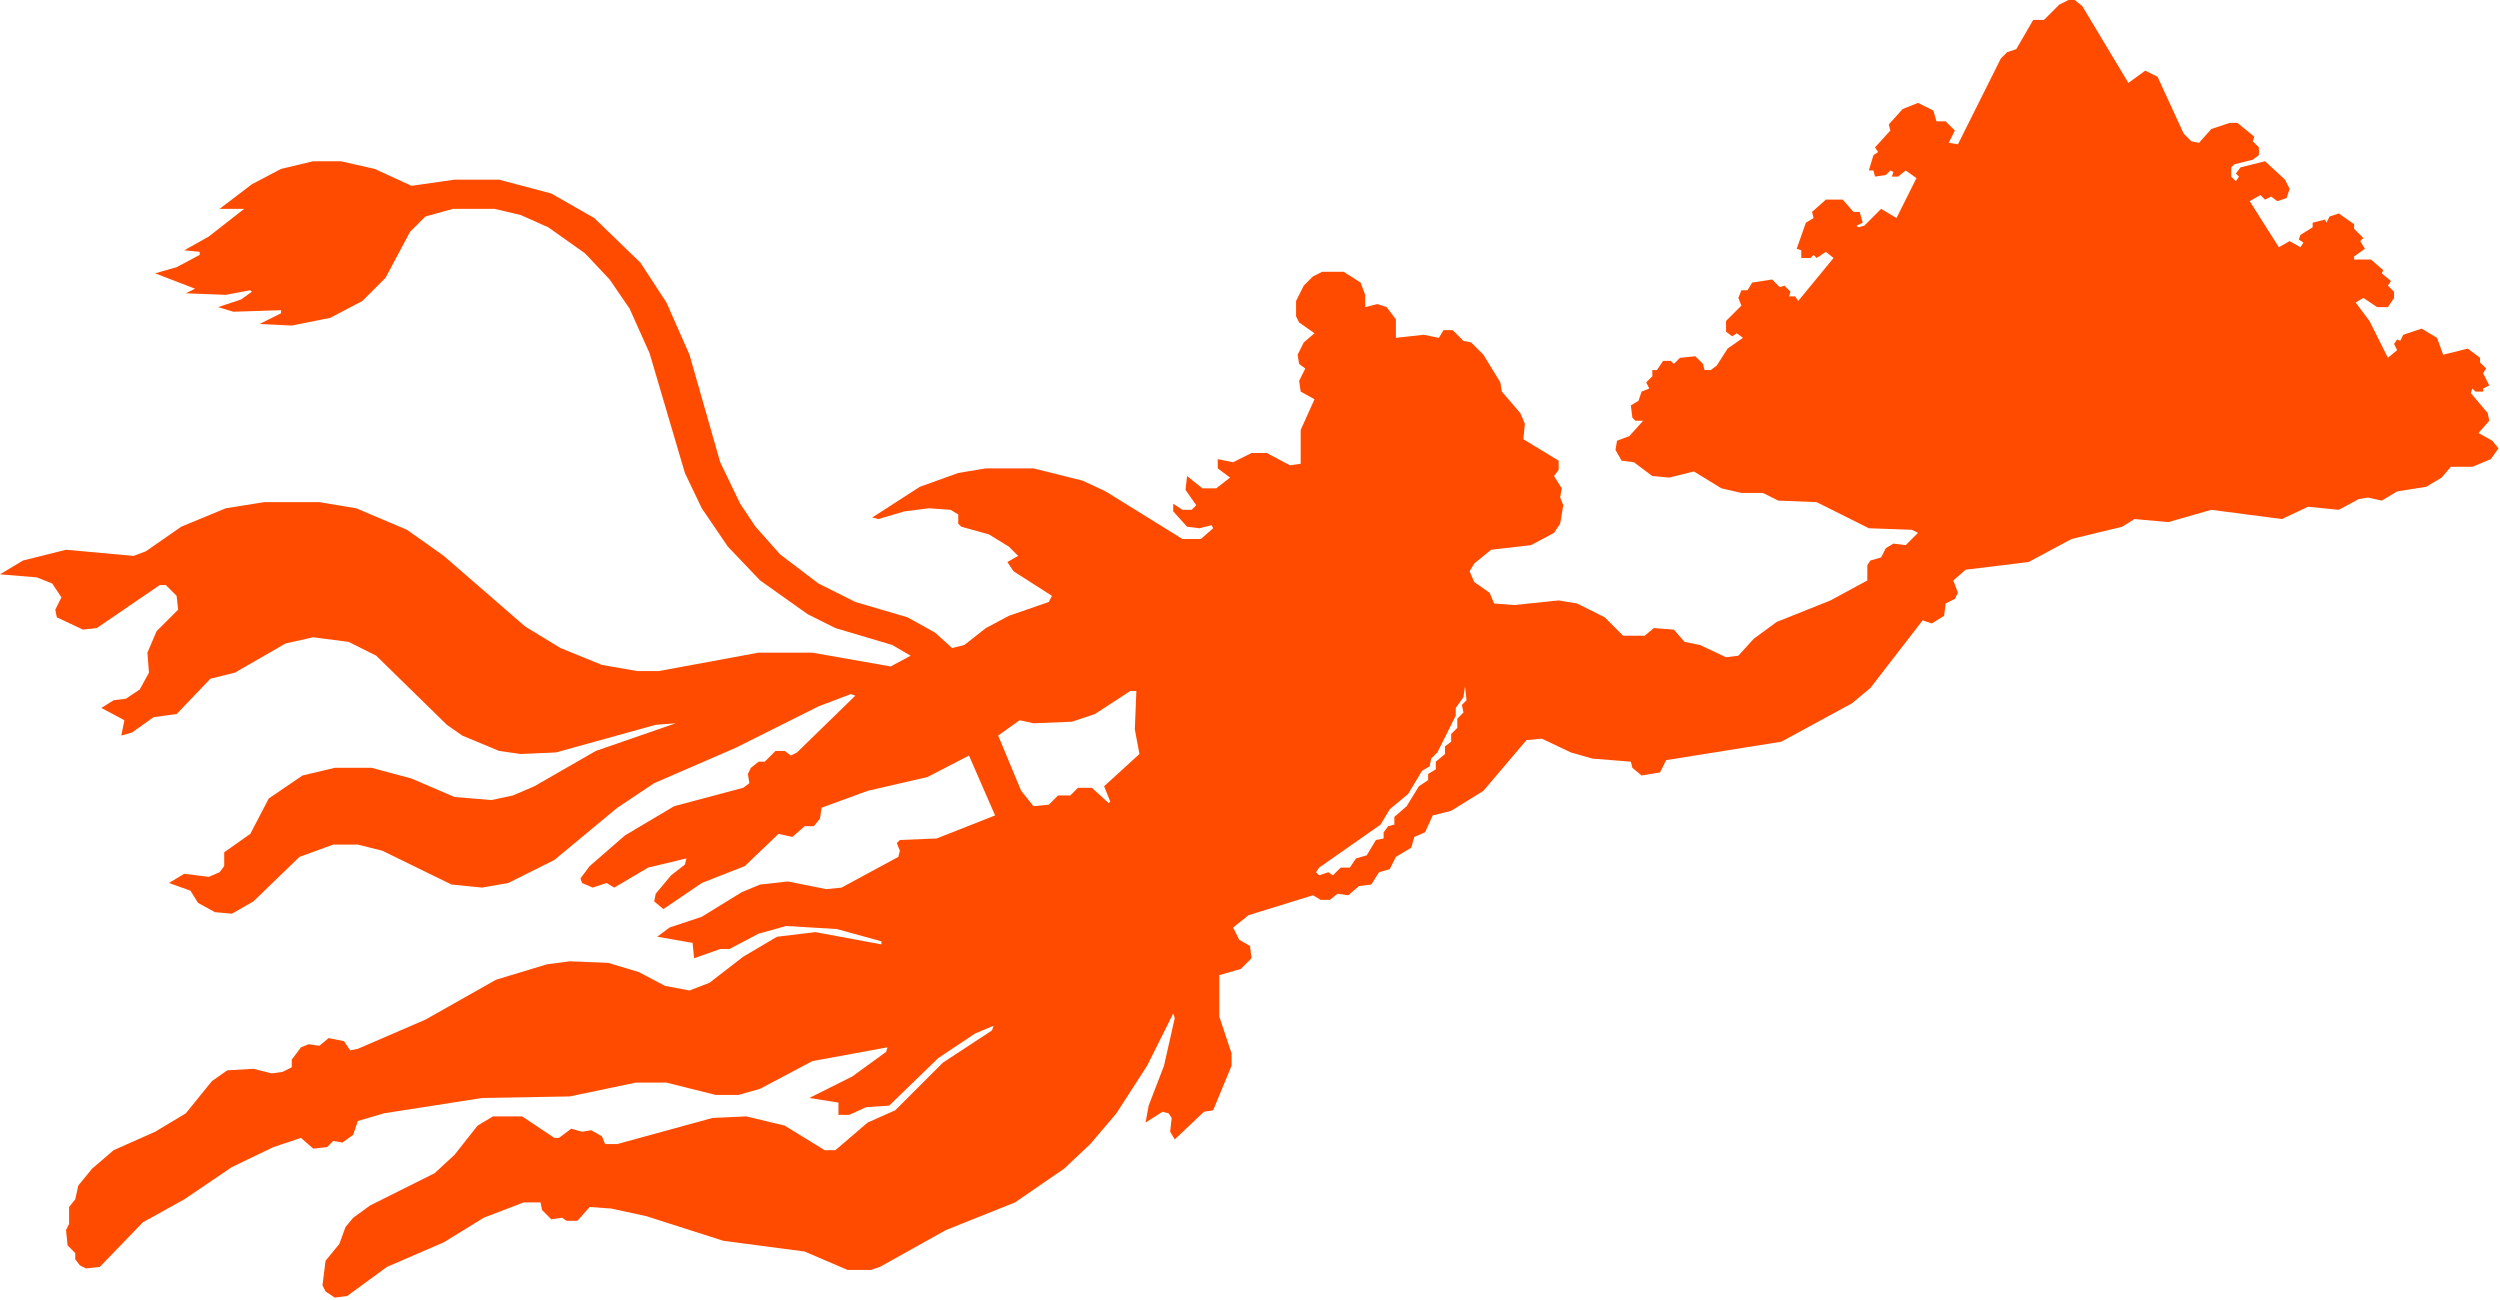
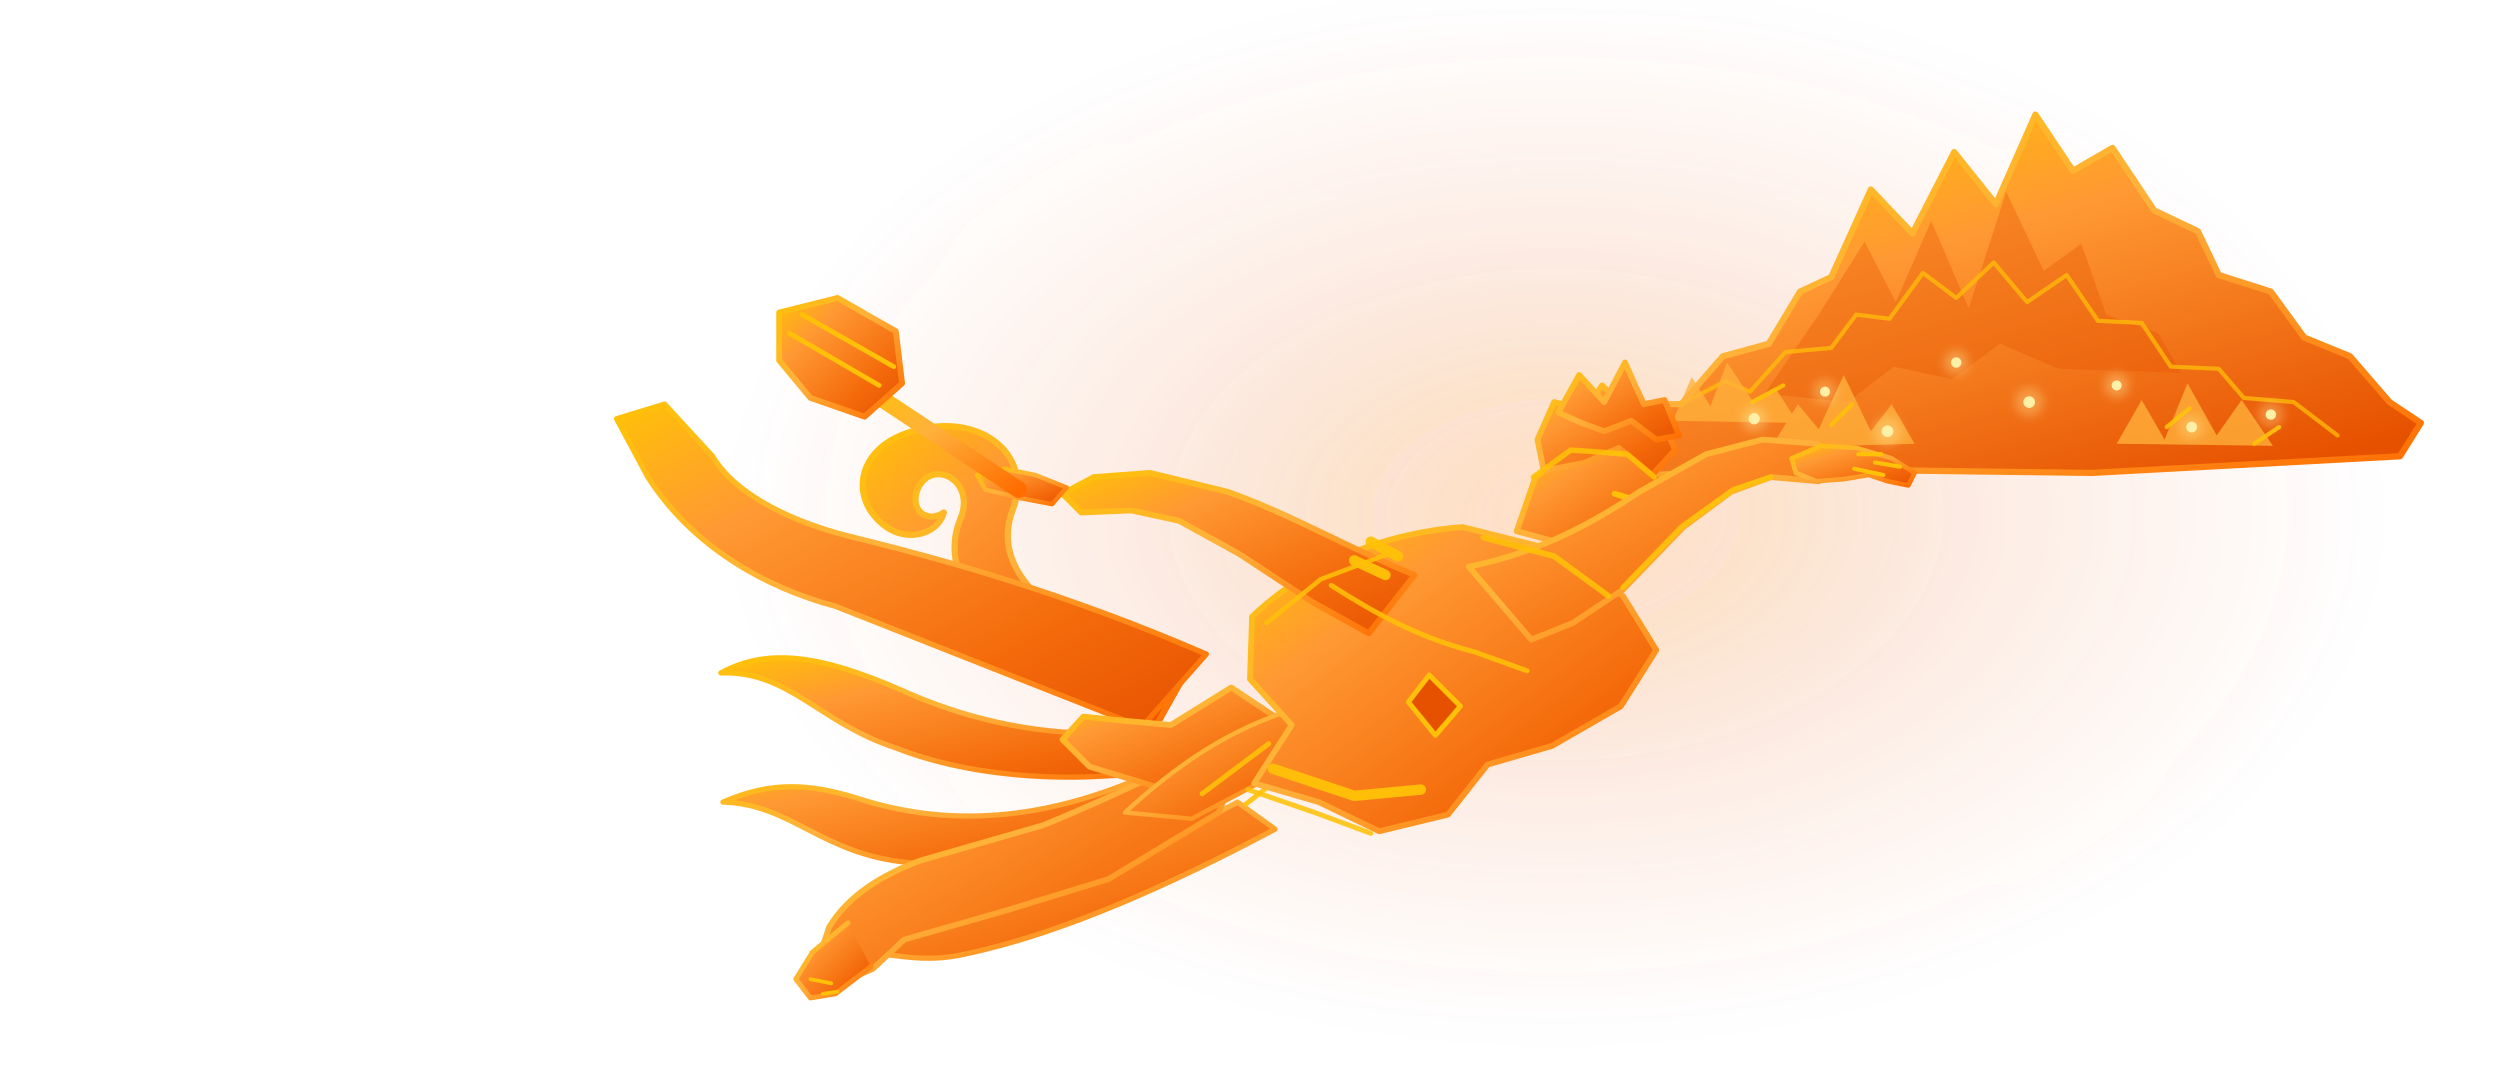
- <svg xmlns="http://www.w3.org/2000/svg" viewBox="0 0 1628 846" role="img" aria-label="Flying Hanuman carrying the Sanjeevani mountain, orange silhouette">
-   <path d="M 1619 240 L 1615 236 L 1615 233 L 1607 227 L 1591 231 L 1587 220 L 1577 214 L 1565 218 L 1563 222 L 1561 221 L 1559 224 L 1561 228 L 1555 233 L 1543 209 L 1534 197 L 1539 194 L 1548 200 L 1555 200 L 1559 194 L 1559 190 L 1555 186 L 1557 183 L 1551 178 L 1552 176 L 1544 169 L 1533 169 L 1533 167 L 1540 162 L 1537 157 L 1539 155 L 1533 149 L 1533 146 L 1523 139 L 1517 141 L 1515 145 L 1514 143 L 1506 145 L 1506 148 L 1498 153 L 1497 156 L 1500 158 L 1498 161 L 1491 157 L 1484 161 L 1465 131 L 1472 127 L 1475 130 L 1479 128 L 1483 131 L 1489 129 L 1491 123 L 1488 117 L 1475 105 L 1459 109 L 1456 113 L 1458 115 L 1456 118 L 1453 115 L 1453 109 L 1455 107 L 1467 104 L 1471 101 L 1471 96 L 1467 92 L 1468 89 L 1457 80 L 1452 80 L 1440 84 L 1432 93 L 1427 92 L 1422 87 L 1405 50 L 1397 46 L 1386 54 L 1356 4 L 1351 0 L 1347 0 L 1341 3 L 1331 13 L 1324 13 L 1313 32 L 1307 34 L 1303 38 L 1275 94 L 1269 93 L 1273 85 L 1267 79 L 1261 79 L 1259 72 L 1249 67 L 1239 71 L 1230 81 L 1231 85 L 1221 96 L 1223 99 L 1220 101 L 1217 111 L 1220 111 L 1221 115 L 1228 114 L 1231 111 L 1233 112 L 1232 115 L 1236 115 L 1241 111 L 1248 116 L 1235 142 L 1225 136 L 1214 147 L 1210 148 L 1209 147 L 1213 145 L 1211 138 L 1207 138 L 1200 130 L 1189 130 L 1180 138 L 1181 142 L 1176 145 L 1170 162 L 1173 163 L 1173 168 L 1179 168 L 1181 166 L 1183 168 L 1189 164 L 1194 168 L 1171 196 L 1169 193 L 1165 193 L 1166 190 L 1162 186 L 1159 187 L 1154 182 L 1141 184 L 1138 189 L 1134 189 L 1132 194 L 1134 199 L 1124 209 L 1124 216 L 1128 219 L 1131 217 L 1135 220 L 1125 227 L 1118 238 L 1114 241 L 1110 241 L 1109 237 L 1104 232 L 1094 233 L 1090 237 L 1088 235 L 1083 235 L 1079 241 L 1076 241 L 1076 245 L 1072 249 L 1074 253 L 1069 255 L 1067 261 L 1062 264 L 1063 272 L 1065 274 L 1070 274 L 1061 284 L 1053 287 L 1052 293 L 1056 300 L 1064 301 L 1076 310 L 1087 311 L 1103 307 L 1121 318 L 1134 321 L 1148 321 L 1158 326 L 1183 327 L 1217 344 L 1245 345 L 1249 347 L 1241 355 L 1233 354 L 1228 357 L 1225 363 L 1218 365 L 1216 368 L 1216 378 L 1192 391 L 1157 405 L 1142 416 L 1132 427 L 1124 428 L 1107 420 L 1097 418 L 1090 410 L 1077 409 L 1071 414 L 1057 414 L 1045 402 L 1027 393 L 1015 391 L 986 394 L 973 393 L 970 386 L 960 379 L 957 372 L 960 367 L 971 358 L 997 355 L 1012 347 L 1016 341 L 1018 329 L 1016 324 L 1017 318 L 1012 310 L 1015 306 L 1015 300 L 992 286 L 993 276 L 990 269 L 978 255 L 977 249 L 966 231 L 958 223 L 953 222 L 946 215 L 940 215 L 937 220 L 927 218 L 909 220 L 909 208 L 903 200 L 897 198 L 889 200 L 889 192 L 886 184 L 875 177 L 861 177 L 855 180 L 849 186 L 844 196 L 844 206 L 846 210 L 856 217 L 849 223 L 845 231 L 846 237 L 850 240 L 846 248 L 847 255 L 856 260 L 847 280 L 847 302 L 840 303 L 825 295 L 815 295 L 803 301 L 793 299 L 793 305 L 801 311 L 792 318 L 783 318 L 773 310 L 772 319 L 779 329 L 776 332 L 770 332 L 764 328 L 764 333 L 773 343 L 781 344 L 789 342 L 790 344 L 782 351 L 770 351 L 720 320 L 705 313 L 673 305 L 642 305 L 624 308 L 599 317 L 568 337 L 572 338 L 589 333 L 605 331 L 619 332 L 624 335 L 624 341 L 626 343 L 644 348 L 657 356 L 663 362 L 656 366 L 660 372 L 685 388 L 683 392 L 657 401 L 642 409 L 628 420 L 620 422 L 609 412 L 591 402 L 557 392 L 533 380 L 508 361 L 492 343 L 482 328 L 469 301 L 449 231 L 434 197 L 417 171 L 387 142 L 359 126 L 325 117 L 296 117 L 268 121 L 244 110 L 222 105 L 204 105 L 183 110 L 164 120 L 143 136 L 159 136 L 136 154 L 120 163 L 130 164 L 130 166 L 115 174 L 101 178 L 127 188 L 121 191 L 147 192 L 163 189 L 164 190 L 157 195 L 142 200 L 152 203 L 183 202 L 183 204 L 169 211 L 190 212 L 215 207 L 236 196 L 251 181 L 267 151 L 277 141 L 295 136 L 322 136 L 339 140 L 357 148 L 381 165 L 397 182 L 410 201 L 423 230 L 446 308 L 457 331 L 474 356 L 495 378 L 526 400 L 544 409 L 581 420 L 593 427 L 580 434 L 529 425 L 494 425 L 429 437 L 415 437 L 392 433 L 365 422 L 342 408 L 289 362 L 265 345 L 232 331 L 208 327 L 172 327 L 147 331 L 118 343 L 95 359 L 87 362 L 43 358 L 15 365 L 0 374 L 24 376 L 34 380 L 40 389 L 36 397 L 37 402 L 54 410 L 63 409 L 104 381 L 108 381 L 115 388 L 116 397 L 102 411 L 96 425 L 97 438 L 91 449 L 82 455 L 74 456 L 66 461 L 81 469 L 79 479 L 86 477 L 100 467 L 115 465 L 137 442 L 153 438 L 186 419 L 204 415 L 227 418 L 245 427 L 291 472 L 301 479 L 325 489 L 339 491 L 362 490 L 427 472 L 440 471 L 388 489 L 348 512 L 334 518 L 320 521 L 296 519 L 268 507 L 242 500 L 218 500 L 197 505 L 175 520 L 163 543 L 146 555 L 146 564 L 143 568 L 136 571 L 120 569 L 110 575 L 124 580 L 129 588 L 140 594 L 151 595 L 165 587 L 195 558 L 217 550 L 233 550 L 249 554 L 294 576 L 314 578 L 331 575 L 361 560 L 402 526 L 426 510 L 479 487 L 533 460 L 554 452 L 557 453 L 519 490 L 515 492 L 511 489 L 505 489 L 498 496 L 494 496 L 489 500 L 487 504 L 488 510 L 484 513 L 439 525 L 407 544 L 384 564 L 378 572 L 379 575 L 386 578 L 395 575 L 400 578 L 422 565 L 447 559 L 446 563 L 437 570 L 427 582 L 426 587 L 432 592 L 457 575 L 485 564 L 507 543 L 516 545 L 524 538 L 530 538 L 534 533 L 535 526 L 565 515 L 604 506 L 631 492 L 648 531 L 610 546 L 586 547 L 584 549 L 586 554 L 585 558 L 548 578 L 538 579 L 513 574 L 495 576 L 483 581 L 457 597 L 436 604 L 428 610 L 451 614 L 452 624 L 469 618 L 475 618 L 494 608 L 512 603 L 545 605 L 574 613 L 574 615 L 531 607 L 506 610 L 484 623 L 462 640 L 449 645 L 433 642 L 416 633 L 396 627 L 371 626 L 356 628 L 323 638 L 277 664 L 233 683 L 228 684 L 224 678 L 214 676 L 208 681 L 201 680 L 196 682 L 190 690 L 190 695 L 184 698 L 177 699 L 165 696 L 148 697 L 138 704 L 121 725 L 101 737 L 74 749 L 60 761 L 51 772 L 49 781 L 45 786 L 45 797 L 43 801 L 44 811 L 49 816 L 49 820 L 52 824 L 56 826 L 65 825 L 93 796 L 120 781 L 151 760 L 178 747 L 196 741 L 204 748 L 213 747 L 217 743 L 223 744 L 230 739 L 233 730 L 250 725 L 314 715 L 371 714 L 414 705 L 434 705 L 466 713 L 481 713 L 495 709 L 529 691 L 578 682 L 577 685 L 555 701 L 527 715 L 546 718 L 546 726 L 553 726 L 564 721 L 579 720 L 611 689 L 635 673 L 647 668 L 646 671 L 614 692 L 583 723 L 565 731 L 544 749 L 537 749 L 511 733 L 486 727 L 464 728 L 402 745 L 394 745 L 392 740 L 385 736 L 379 737 L 372 735 L 364 741 L 361 741 L 340 727 L 321 727 L 311 733 L 296 752 L 283 764 L 241 785 L 230 793 L 225 799 L 221 810 L 212 821 L 210 837 L 212 841 L 218 845 L 226 844 L 252 825 L 289 809 L 315 793 L 341 783 L 352 783 L 353 788 L 359 794 L 366 793 L 369 795 L 376 795 L 384 786 L 398 787 L 421 792 L 471 808 L 524 815 L 552 827 L 567 827 L 573 825 L 616 801 L 661 783 L 693 761 L 710 745 L 727 725 L 747 694 L 764 660 L 765 663 L 758 694 L 748 720 L 746 731 L 757 724 L 761 725 L 763 728 L 762 737 L 765 742 L 784 724 L 790 723 L 802 694 L 802 686 L 794 662 L 794 635 L 808 631 L 815 624 L 814 616 L 807 612 L 803 604 L 813 596 L 855 583 L 860 586 L 866 586 L 871 582 L 878 583 L 885 577 L 893 576 L 898 568 L 905 566 L 909 558 L 919 552 L 921 545 L 928 542 L 933 531 L 945 528 L 966 515 L 994 482 L 1004 481 L 1023 490 L 1037 494 L 1062 496 L 1063 500 L 1069 505 L 1081 503 L 1085 495 L 1160 483 L 1206 458 L 1218 448 L 1252 404 L 1258 406 L 1266 401 L 1267 393 L 1273 390 L 1275 386 L 1272 378 L 1280 371 L 1321 366 L 1349 351 L 1382 343 L 1390 338 L 1412 340 L 1440 332 L 1486 338 L 1503 330 L 1523 332 L 1536 325 L 1542 324 L 1551 326 L 1561 320 L 1580 317 L 1590 311 L 1596 304 L 1610 304 L 1622 299 L 1627 292 L 1623 287 L 1614 282 L 1621 274 L 1620 269 L 1609 256 L 1610 253 L 1612 255 L 1617 255 L 1617 253 L 1621 251 L 1617 243 Z M 740 450 L 739 475 L 742 491 L 719 512 L 723 522 L 722 523 L 711 513 L 702 513 L 697 518 L 689 518 L 683 524 L 673 525 L 665 515 L 650 479 L 664 469 L 673 471 L 698 470 L 713 465 L 736 450 Z M 954 447 L 955 456 L 952 459 L 953 464 L 949 468 L 949 474 L 945 478 L 945 483 L 941 486 L 941 491 L 935 496 L 935 501 L 930 504 L 930 508 L 924 512 L 916 525 L 908 532 L 908 537 L 904 538 L 901 542 L 901 546 L 896 547 L 890 557 L 883 559 L 879 565 L 873 565 L 868 570 L 865 568 L 859 570 L 857 568 L 859 565 L 899 537 L 905 527 L 917 517 L 926 502 L 931 499 L 932 494 L 936 490 L 948 466 L 948 461 L 953 454 Z" fill="#ff4b00" fill-rule="evenodd" />
+ <svg xmlns="http://www.w3.org/2000/svg" viewBox="0 0 1200 520" role="img" aria-label="Flying Hanuman carrying the Sanjeevani mountain">
+   <defs>
+     <linearGradient id="saffron" x1="0" y1="0" x2="1" y2="1">
+       <stop offset="0" stop-color="#FFC107" />
+       <stop offset=".28" stop-color="#FF9933" />
+       <stop offset=".72" stop-color="#F46A0B" />
+       <stop offset="1" stop-color="#E65100" />
+     </linearGradient>
+     <linearGradient id="rim" x1="0" y1="0" x2="1" y2="1">
+       <stop stop-color="#FFC107" />
+       <stop offset=".45" stop-color="#FFB13B" />
+       <stop offset="1" stop-color="#FF6D00" />
+     </linearGradient>
+     <linearGradient id="mountain" x1=".15" y1="0" x2=".8" y2="1">
+       <stop stop-color="#FFC107" />
+       <stop offset=".37" stop-color="#FF9933" />
+       <stop offset="1" stop-color="#E65100" />
+     </linearGradient>
+     <radialGradient id="aura">
+       <stop stop-color="#FF9933" stop-opacity=".3" />
+       <stop offset=".46" stop-color="#E65100" stop-opacity=".12" />
+       <stop offset="1" stop-color="#E65100" stop-opacity="0" />
+     </radialGradient>
+     <filter id="soft-glow" x="-40%" y="-40%" width="180%" height="180%">
+       <feGaussianBlur stdDeviation="16" />
+     </filter>
+     <filter id="herb-glow" x="-200%" y="-200%" width="400%" height="400%">
+       <feGaussianBlur stdDeviation="2.3" />
+     </filter>
+     <style>
+       .herb-light{transform-box:fill-box;transform-origin:center;animation:herb-twinkle 1.65s ease-in-out infinite alternate}
+       .herb-light:nth-of-type(2n){animation-delay:-.7s}
+       .herb-light:nth-of-type(3n){animation-delay:-1.1s}
+       @keyframes herb-twinkle{from{opacity:.38;transform:scale(.72)}to{opacity:1;transform:scale(1.35)}}
+       @media(prefers-reduced-motion:reduce){.herb-light{animation:none;opacity:.85}}
+     </style>
+   </defs>
+   <ellipse cx="747" cy="247" rx="390" ry="245" fill="url(#aura)" filter="url(#soft-glow)" />
+   <g id="sanjeevani-mountain">
+     <path d="M767 219 793 194 807 194 827 171 849 165 864 140 879 133 898 91 918 112 938 73 958 98 977 55 995 82 1014 71 1034 101 1055 111 1065 132 1090 140 1106 162 1128 171 1147 193 1162 203 1152 219 1004 227 848 225 777 229Z" fill="url(#mountain)" stroke="url(#rim)" stroke-width="3" stroke-linejoin="round" />
+     <path d="m873 151 22-35 15 29 17-39 18 42 18-56 18 38 18-13 12 34 25 9 11 19-59-2-28-12-23 17-28-6-22 17-40-4Z" fill="#E65100" opacity=".34" />
+     <path d="M807 194 828 183 840 188 857 169 879 167 891 151 907 153 923 131 939 143 957 126 973 145 992 132 1007 154 1028 155 1042 176 1065 177 1077 191 1101 193 1122 209" fill="none" stroke="#FFC107" stroke-opacity=".72" stroke-width="2" stroke-linecap="round" stroke-linejoin="round" />
+     <path d="M803 202 812 181 821 195 829 174 841 192 852 186 863 203ZM850 215 863 194 873 206 885 180 898 207 908 194 919 213ZM1016 213 1028 192 1039 211 1050 184 1064 209 1076 192 1091 214Z" fill="#FFB13B" opacity=".78" />
+     <path d="M841 193 856 185M879 204 889 194M1040 205 1051 196M1082 213 1094 205" stroke="#FFC107" stroke-width="2" stroke-linecap="round" opacity=".9" />
+     <g fill="#FFF0A6">
+       <circle class="herb-light" cx="842" cy="201" r="2.7" />
+       <circle cx="842" cy="201" r="6" opacity=".35" filter="url(#herb-glow)" />
+       <circle class="herb-light" cx="876" cy="188" r="2.4" />
+       <circle cx="876" cy="188" r="6" opacity=".3" filter="url(#herb-glow)" />
+       <circle class="herb-light" cx="906" cy="207" r="2.8" />
+       <circle cx="906" cy="207" r="7" opacity=".32" filter="url(#herb-glow)" />
+       <circle class="herb-light" cx="939" cy="174" r="2.5" />
+       <circle cx="939" cy="174" r="6" opacity=".34" filter="url(#herb-glow)" />
+       <circle class="herb-light" cx="974" cy="193" r="2.8" />
+       <circle cx="974" cy="193" r="7" opacity=".32" filter="url(#herb-glow)" />
+       <circle class="herb-light" cx="1016" cy="185" r="2.4" />
+       <circle cx="1016" cy="185" r="6" opacity=".34" filter="url(#herb-glow)" />
+       <circle class="herb-light" cx="1052" cy="205" r="2.6" />
+       <circle cx="1052" cy="205" r="6" opacity=".3" filter="url(#herb-glow)" />
+       <circle class="herb-light" cx="1090" cy="199" r="2.5" />
+       <circle cx="1090" cy="199" r="6" opacity=".32" filter="url(#herb-glow)" />
+     </g>
+   </g>
+   <g id="tail-and-fabric" fill="url(#saffron)" stroke="url(#rim)" stroke-linejoin="round">
+     <path d="M572 318C518 308 473 280 486 245 497 217 468 196 435 208 412 216 408 238 423 251 434 261 450 257 453 246 446 251 437 246 440 236 446 219 469 230 461 249 449 278 477 307 520 332L554 350Z" stroke-width="3" />
+     <path d="M579 314C512 285 455 269 406 257 383 251 354 239 342 219L319 194 296 201 311 229C332 262 367 282 401 291L548 349Z" stroke-width="2.6" />
+     <path d="M596 343C533 359 481 353 432 331 393 314 368 311 346 323 379 322 393 347 430 359 473 376 534 377 578 365Z" stroke-width="2.5" />
+     <path d="M575 360C520 390 466 401 411 383 388 376 370 375 347 385 380 386 394 410 436 414 489 420 545 399 591 376Z" stroke-width="2.5" />
+     <path d="M594 385C538 415 489 443 438 441 418 440 401 448 392 462 416 450 432 465 463 458 511 448 565 423 612 398Z" stroke-width="2.5" />
+   </g>
+   <g id="hanuman" fill="url(#saffron)" stroke="url(#rim)" stroke-width="2.8" stroke-linejoin="round" stroke-linecap="round">
+     <path d="M601 349C570 365 533 383 501 396L442 413C423 420 407 430 398 445L392 463 403 472 419 465 434 451 483 437 532 422 585 390Z" />
+     <path d="M624 352C602 365 578 378 556 378L523 368 510 355 520 344 540 346 562 348 591 330Z" />
+     <path d="M626 339C590 349 564 368 540 390L572 393 604 376 637 364Z" stroke-width="2.1" />
+     <path d="M609 357 577 381M626 364 598 386" fill="none" stroke="#FFC107" stroke-width="2.4" opacity=".9" />
+     <path d="M601 296C626 272 662 256 702 253L746 264 779 286 795 312 778 339 745 358 714 367 695 391 662 399 633 385 602 376 620 348 600 326Z" />
+     <path d="M728 255 737 229 756 216 782 218 800 230 803 246 791 263 771 268 754 262Z" />
+     <path d="M741 226 738 211 746 193 761 197 769 185 783 198 797 199 804 216 793 228 777 215 761 222Z" />
+     <path d="M748 198 758 180 770 193 780 174 789 194 799 192 806 209 795 211 783 202 770 207 759 203Z" />
+     <path d="M775 237 785 240 779 246" fill="none" stroke="#FFC107" stroke-width="2.8" />
+     <path d="M783 252 799 249 791 260 779 261Z" fill="#E65100" stroke-width="1.4" />
+     <path d="M705 272C740 265 766 250 787 236L819 218 846 211 872 213 884 222 873 231 850 229 831 236 808 253 779 283 755 299 735 307Z" />
+     <path d="M860 220 874 214 891 215 908 220 919 227 916 233 906 231 897 228 885 230 872 231 862 227Z" stroke-width="2.2" />
+     <path d="M892 218 903 218M900 222 912 224M890 225 904 228" fill="none" stroke="#FFC107" stroke-width="2" />
+     <path d="M679 276C647 263 618 246 589 236L552 227 525 229 510 237 519 246 543 245 566 250 595 266 630 289 657 304Z" />
+     <path d="M512 234 497 228 482 225 469 228 473 235 489 239 505 242Z" stroke-width="2.1" />
+     <path d="M489 235 412 184" fill="none" stroke="url(#rim)" stroke-width="8" />
+     <path d="M374 150 402 143 430 159 433 184 415 200 389 191 374 173Z" />
+     <path d="M379 160 422 185M385 151 429 176" fill="none" stroke="#FFC107" stroke-width="2.3" />
+     <path d="M650 269 665 276M658 260 671 267M611 369 650 382 682 379" fill="none" stroke="#FFC107" stroke-width="5" opacity=".95" />
+     <path d="M639 281C661 295 681 306 708 313L733 322" fill="none" stroke="#FFC107" stroke-width="2.4" opacity=".86" />
+     <path d="M686 324 701 339 689 353 676 337Z" fill="#E65100" stroke="#FFC107" stroke-width="2.4" />
+     <path d="M407 443 390 457 382 470 389 479 401 477 418 464" stroke-width="2.4" />
+     <path d="M399 472 389 470M402 476 395 477" fill="none" stroke="#FFC107" stroke-width="1.8" />
+   </g>
+   <g fill="none" stroke="#FFC107" stroke-linecap="round" opacity=".86">
+     <path d="M736 229 754 216 781 218 794 229" stroke-width="2.6" />
+     <path d="M712 258 746 267 772 286" stroke-width="2.8" />
+     <path d="M779 282 807 253 832 235 850 229" stroke-width="2.6" />
+     <path d="M608 299 634 278 666 266" stroke-width="2.2" />
+     <path d="M599 379 631 390 658 400" stroke-width="2.4" />
+   </g>
</svg>
